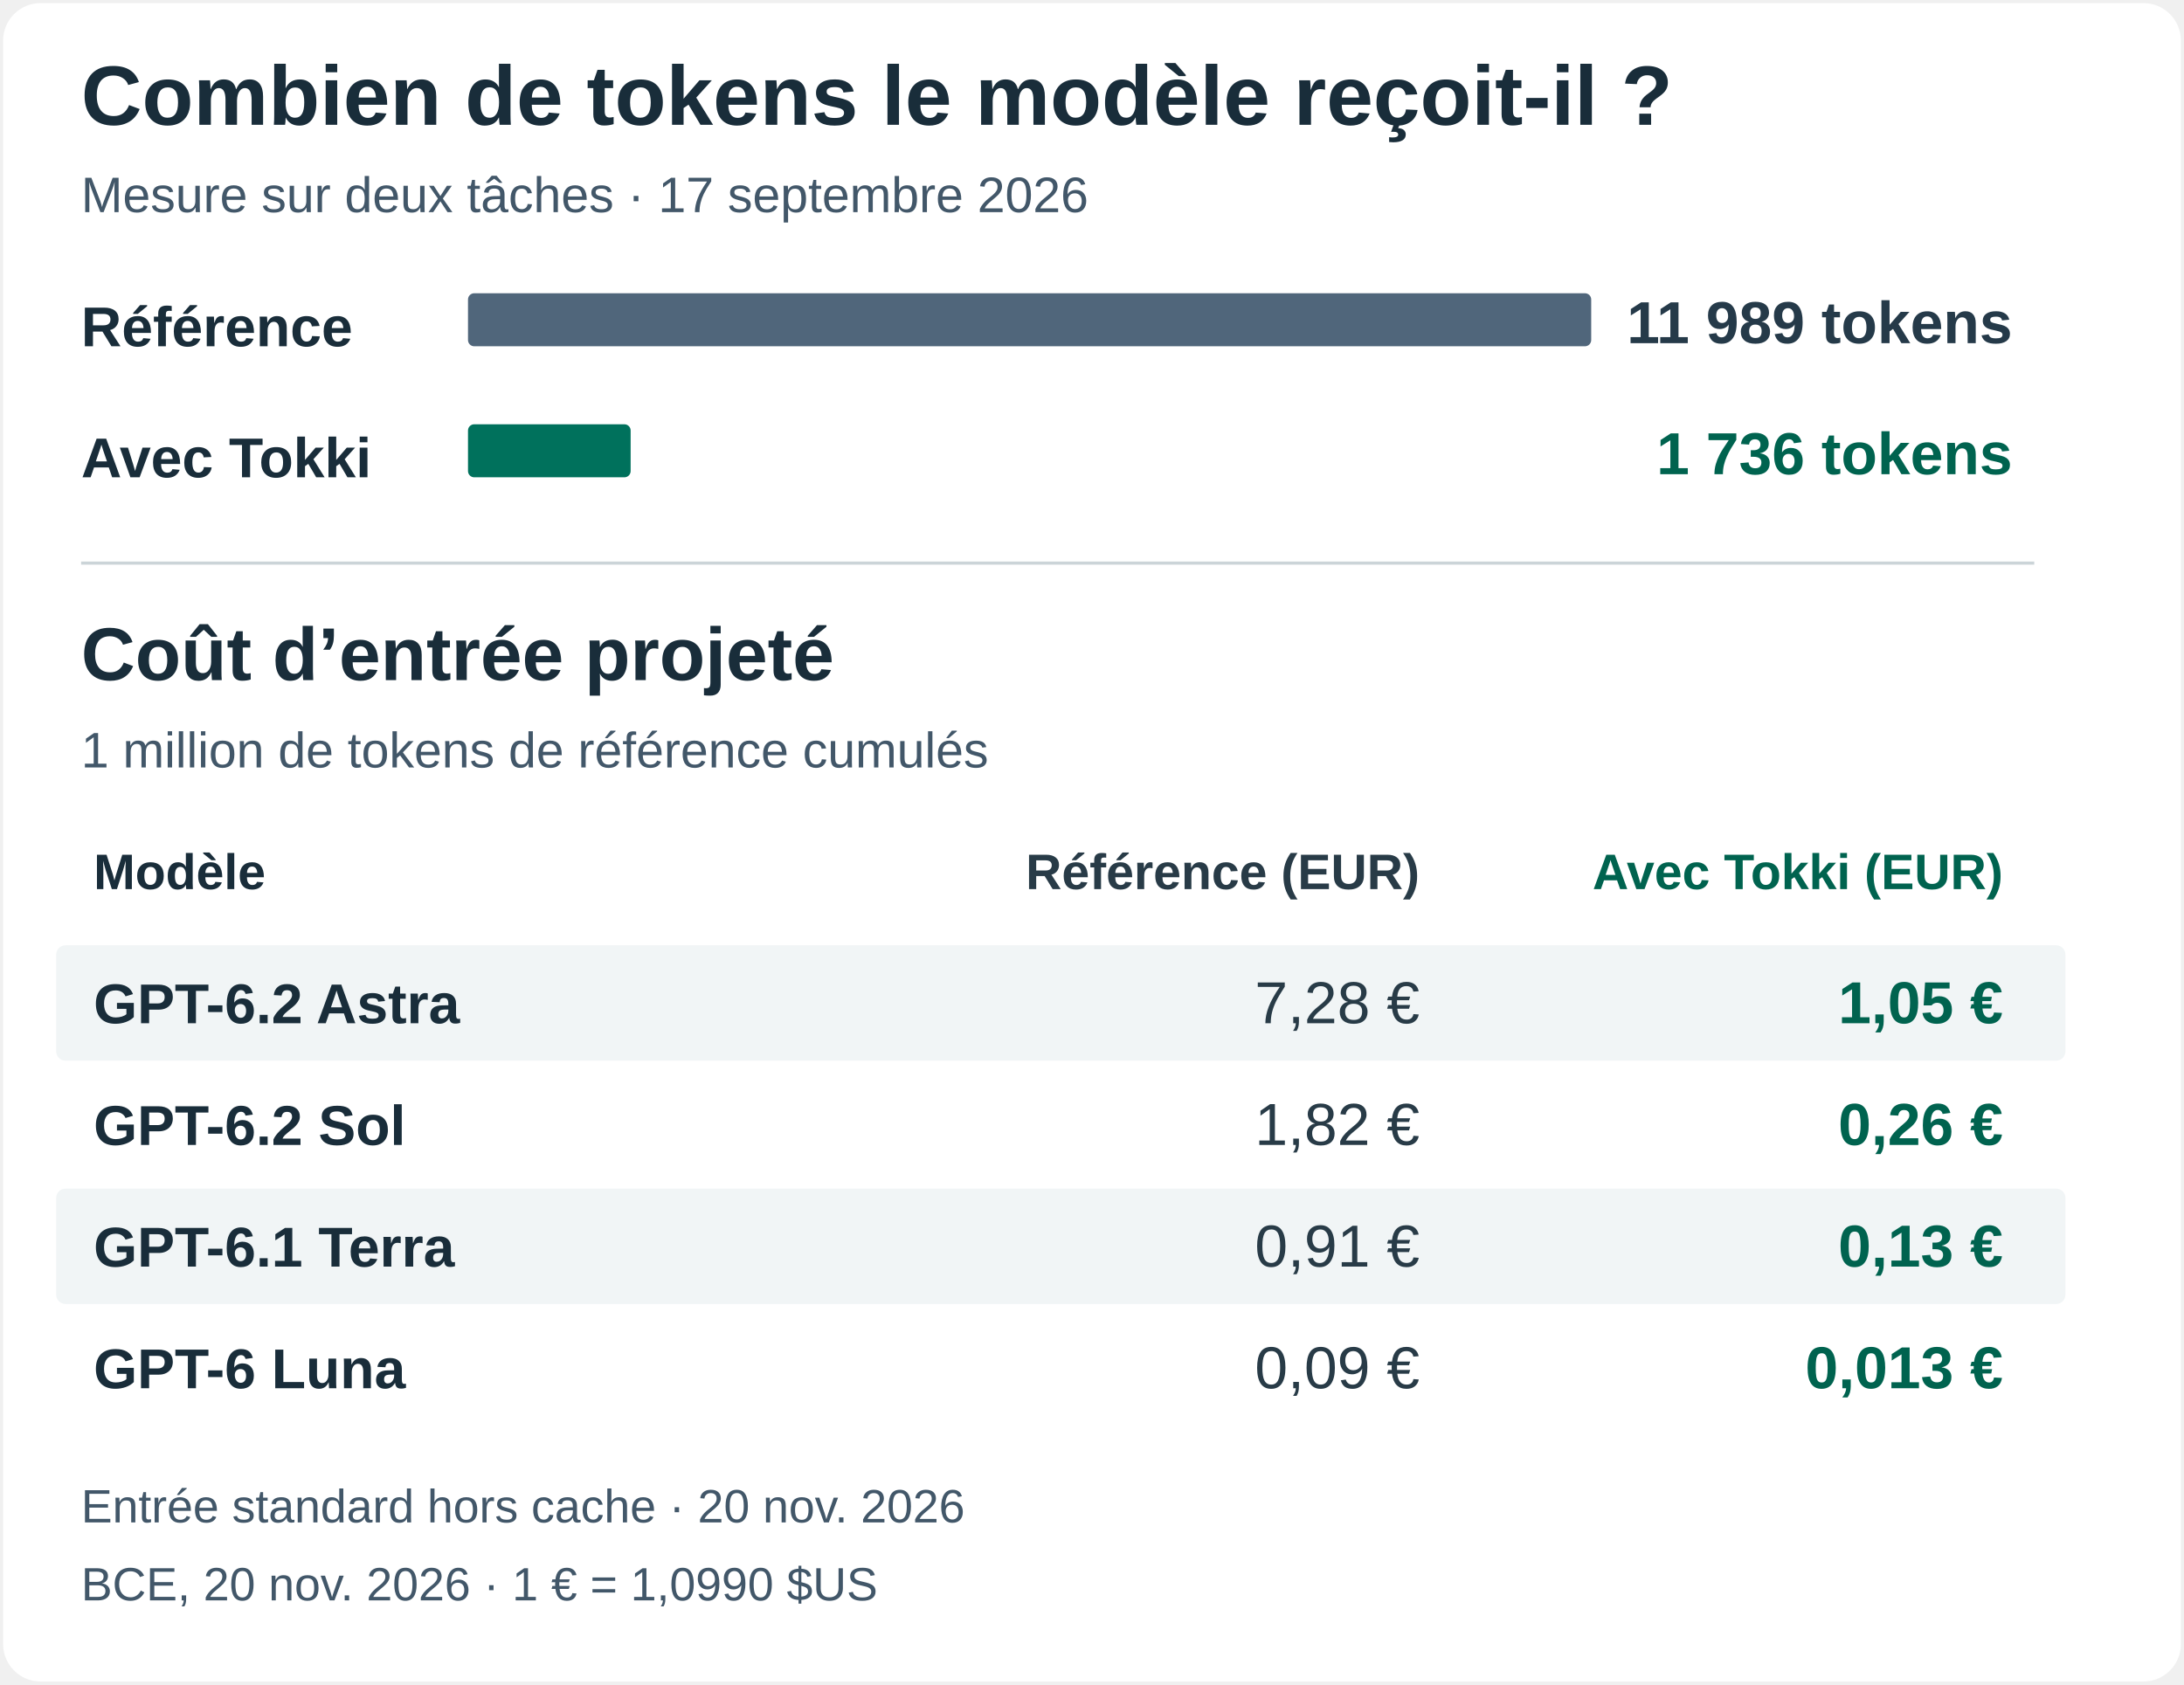
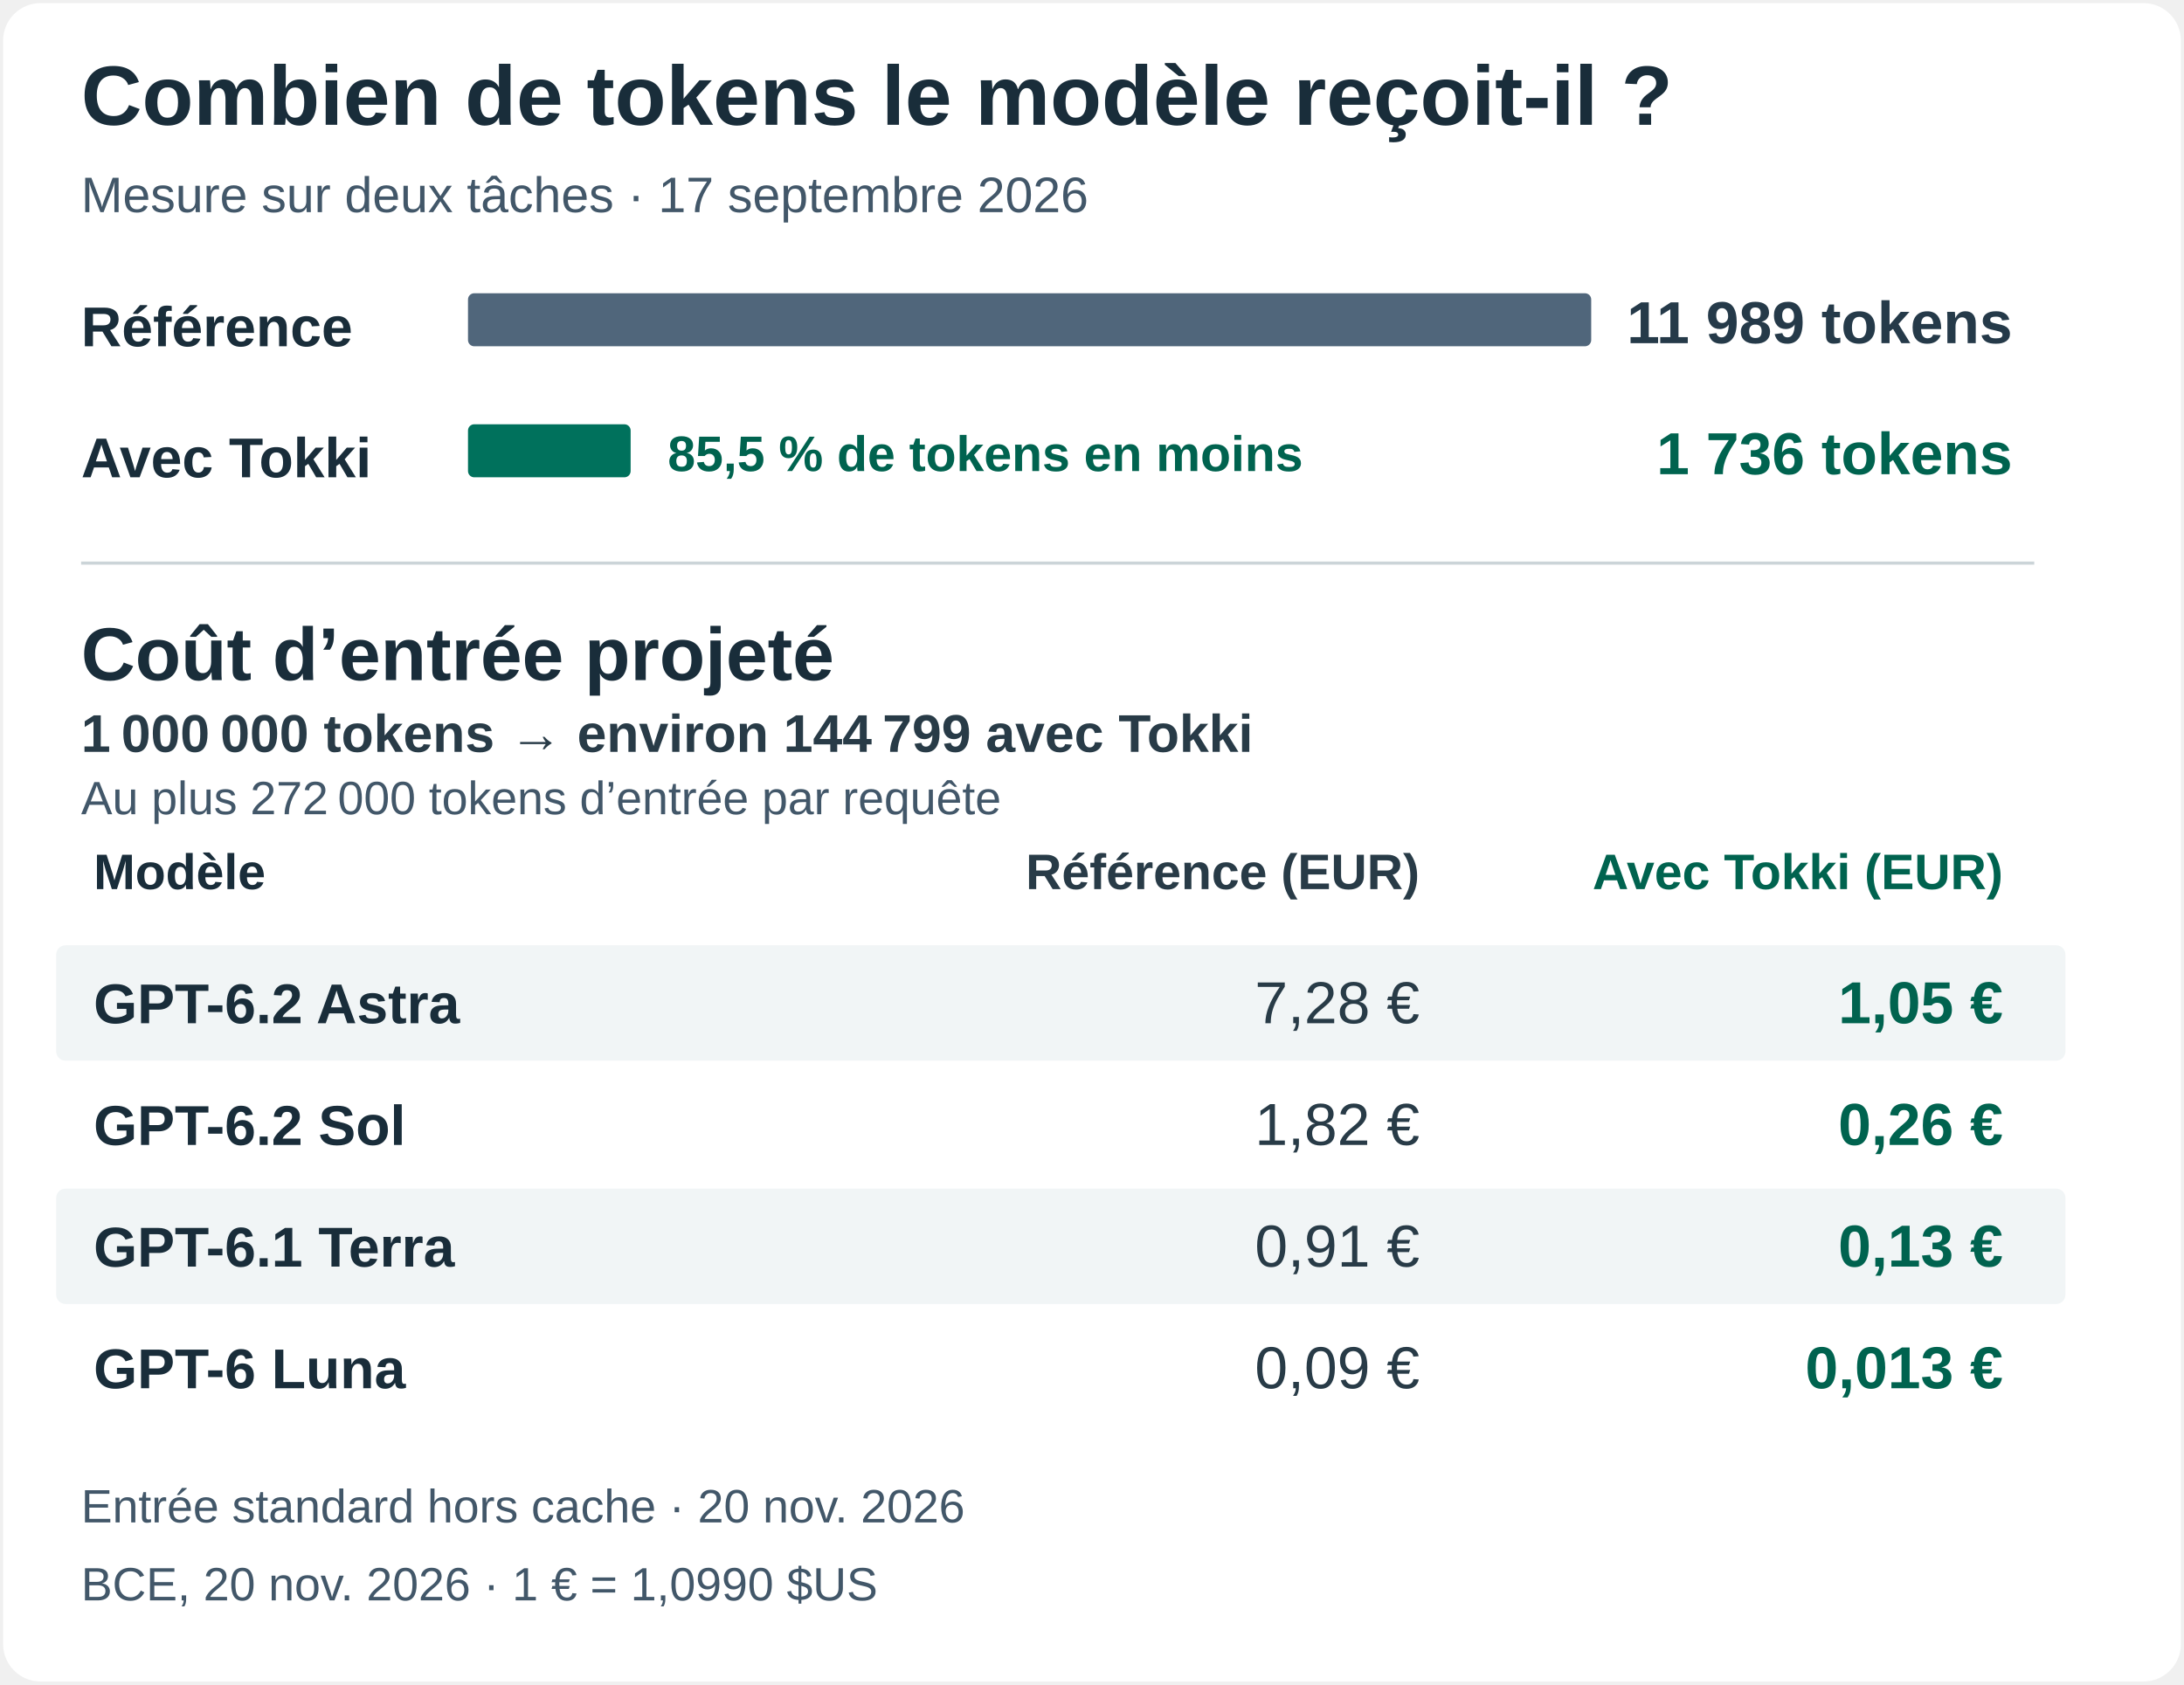
<svg xmlns="http://www.w3.org/2000/svg" width="700" height="540" viewBox="0 0 700 540" role="img" aria-labelledby="cost-fr-title cost-fr-desc" xml:lang="fr" font-family="Arial, Helvetica, sans-serif">
  <rect x="1" y="1" width="698" height="538" fill="#ffffff" rx="12" />
  <text x="26" y="40" font-size="27" font-weight="700" fill="#192d3a" text-anchor="start">Combien de tokens le modèle reçoit-il ?</text>
  <text x="26" y="68" font-size="16" font-weight="400" fill="#425769" text-anchor="start">Mesure sur deux tâches · 17 septembre 2026</text>
  <text x="26" y="111" font-size="18" font-weight="550" fill="#192d3a" text-anchor="start">Référence</text>
  <rect x="150" y="94" width="360" height="17" fill="#50667b" rx="2" />
  <text x="645" y="110" font-size="19" font-weight="550" fill="#253a49" text-anchor="end">11 989 tokens</text>
  <text x="26" y="153" font-size="18" font-weight="550" fill="#192d3a" text-anchor="start">Avec Tokki</text>
  <rect x="150" y="136" width="52.128" height="17" fill="#00715c" rx="2" />
+   <text x="214" y="151" font-size="16" font-weight="600" fill="#00634f">85,5 % de tokens en moins</text>
  <text x="645" y="152" font-size="19" font-weight="700" fill="#00634f" text-anchor="end">1 736 tokens</text>
  <rect x="26" y="180" width="626" height="1" fill="#cbd4d8" rx="0" />
  <text x="26" y="218" font-size="24" font-weight="700" fill="#192d3a" text-anchor="start">Coût d’entrée projeté</text>
-   <text x="26" y="246" font-size="16" font-weight="400" fill="#425769" text-anchor="start">1 million de tokens de référence cumulés</text>
+   <text x="26" y="241" font-size="17" font-weight="600" fill="#283b47">1 000 000 tokens → environ 144 799 avec Tokki</text>
+   <text x="26" y="261" font-size="15" fill="#425769">Au plus 272 000 tokens d’entrée par requête</text>
  <text x="30" y="285" font-size="16" font-weight="600" fill="#192d3a" text-anchor="start">Modèle</text>
  <text x="455" y="285" font-size="16" font-weight="600" fill="#283b47" text-anchor="end">Référence (EUR)</text>
  <text x="642" y="285" font-size="16" font-weight="600" fill="#00634f" text-anchor="end">Avec Tokki (EUR)</text>
  <rect x="18" y="303" width="644" height="37" fill="#f1f5f6" rx="3" />
  <text x="30" y="328" font-size="18" font-weight="550" fill="#192d3a" text-anchor="start">GPT-6.2 Astra</text>
  <text x="455" y="328" font-size="19" font-weight="450" fill="#283b47" text-anchor="end">7,28 €</text>
  <text x="642" y="328" font-size="19" font-weight="700" fill="#00634f" text-anchor="end">1,05 €</text>
  <rect x="18" y="342" width="644" height="37" fill="#ffffff" rx="3" />
  <text x="30" y="367" font-size="18" font-weight="550" fill="#192d3a" text-anchor="start">GPT-6.2 Sol</text>
  <text x="455" y="367" font-size="19" font-weight="450" fill="#283b47" text-anchor="end">1,82 €</text>
  <text x="642" y="367" font-size="19" font-weight="700" fill="#00634f" text-anchor="end">0,26 €</text>
  <rect x="18" y="381" width="644" height="37" fill="#f1f5f6" rx="3" />
  <text x="30" y="406" font-size="18" font-weight="550" fill="#192d3a" text-anchor="start">GPT-6.1 Terra</text>
  <text x="455" y="406" font-size="19" font-weight="450" fill="#283b47" text-anchor="end">0,91 €</text>
  <text x="642" y="406" font-size="19" font-weight="700" fill="#00634f" text-anchor="end">0,13 €</text>
  <rect x="18" y="420" width="644" height="37" fill="#ffffff" rx="3" />
  <text x="30" y="445" font-size="18" font-weight="550" fill="#192d3a" text-anchor="start">GPT-6 Luna</text>
  <text x="455" y="445" font-size="19" font-weight="450" fill="#283b47" text-anchor="end">0,09 €</text>
  <text x="642" y="445" font-size="19" font-weight="700" fill="#00634f" text-anchor="end">0,013 €</text>
  <text x="26" y="488" font-size="15" font-weight="400" fill="#425769" text-anchor="start">Entrée standard hors cache · 20 nov. 2026</text>
  <text x="26" y="513" font-size="15" font-weight="400" fill="#425769" text-anchor="start">BCE, 20 nov. 2026 · 1 € = 1,0990 $US</text>
</svg>
